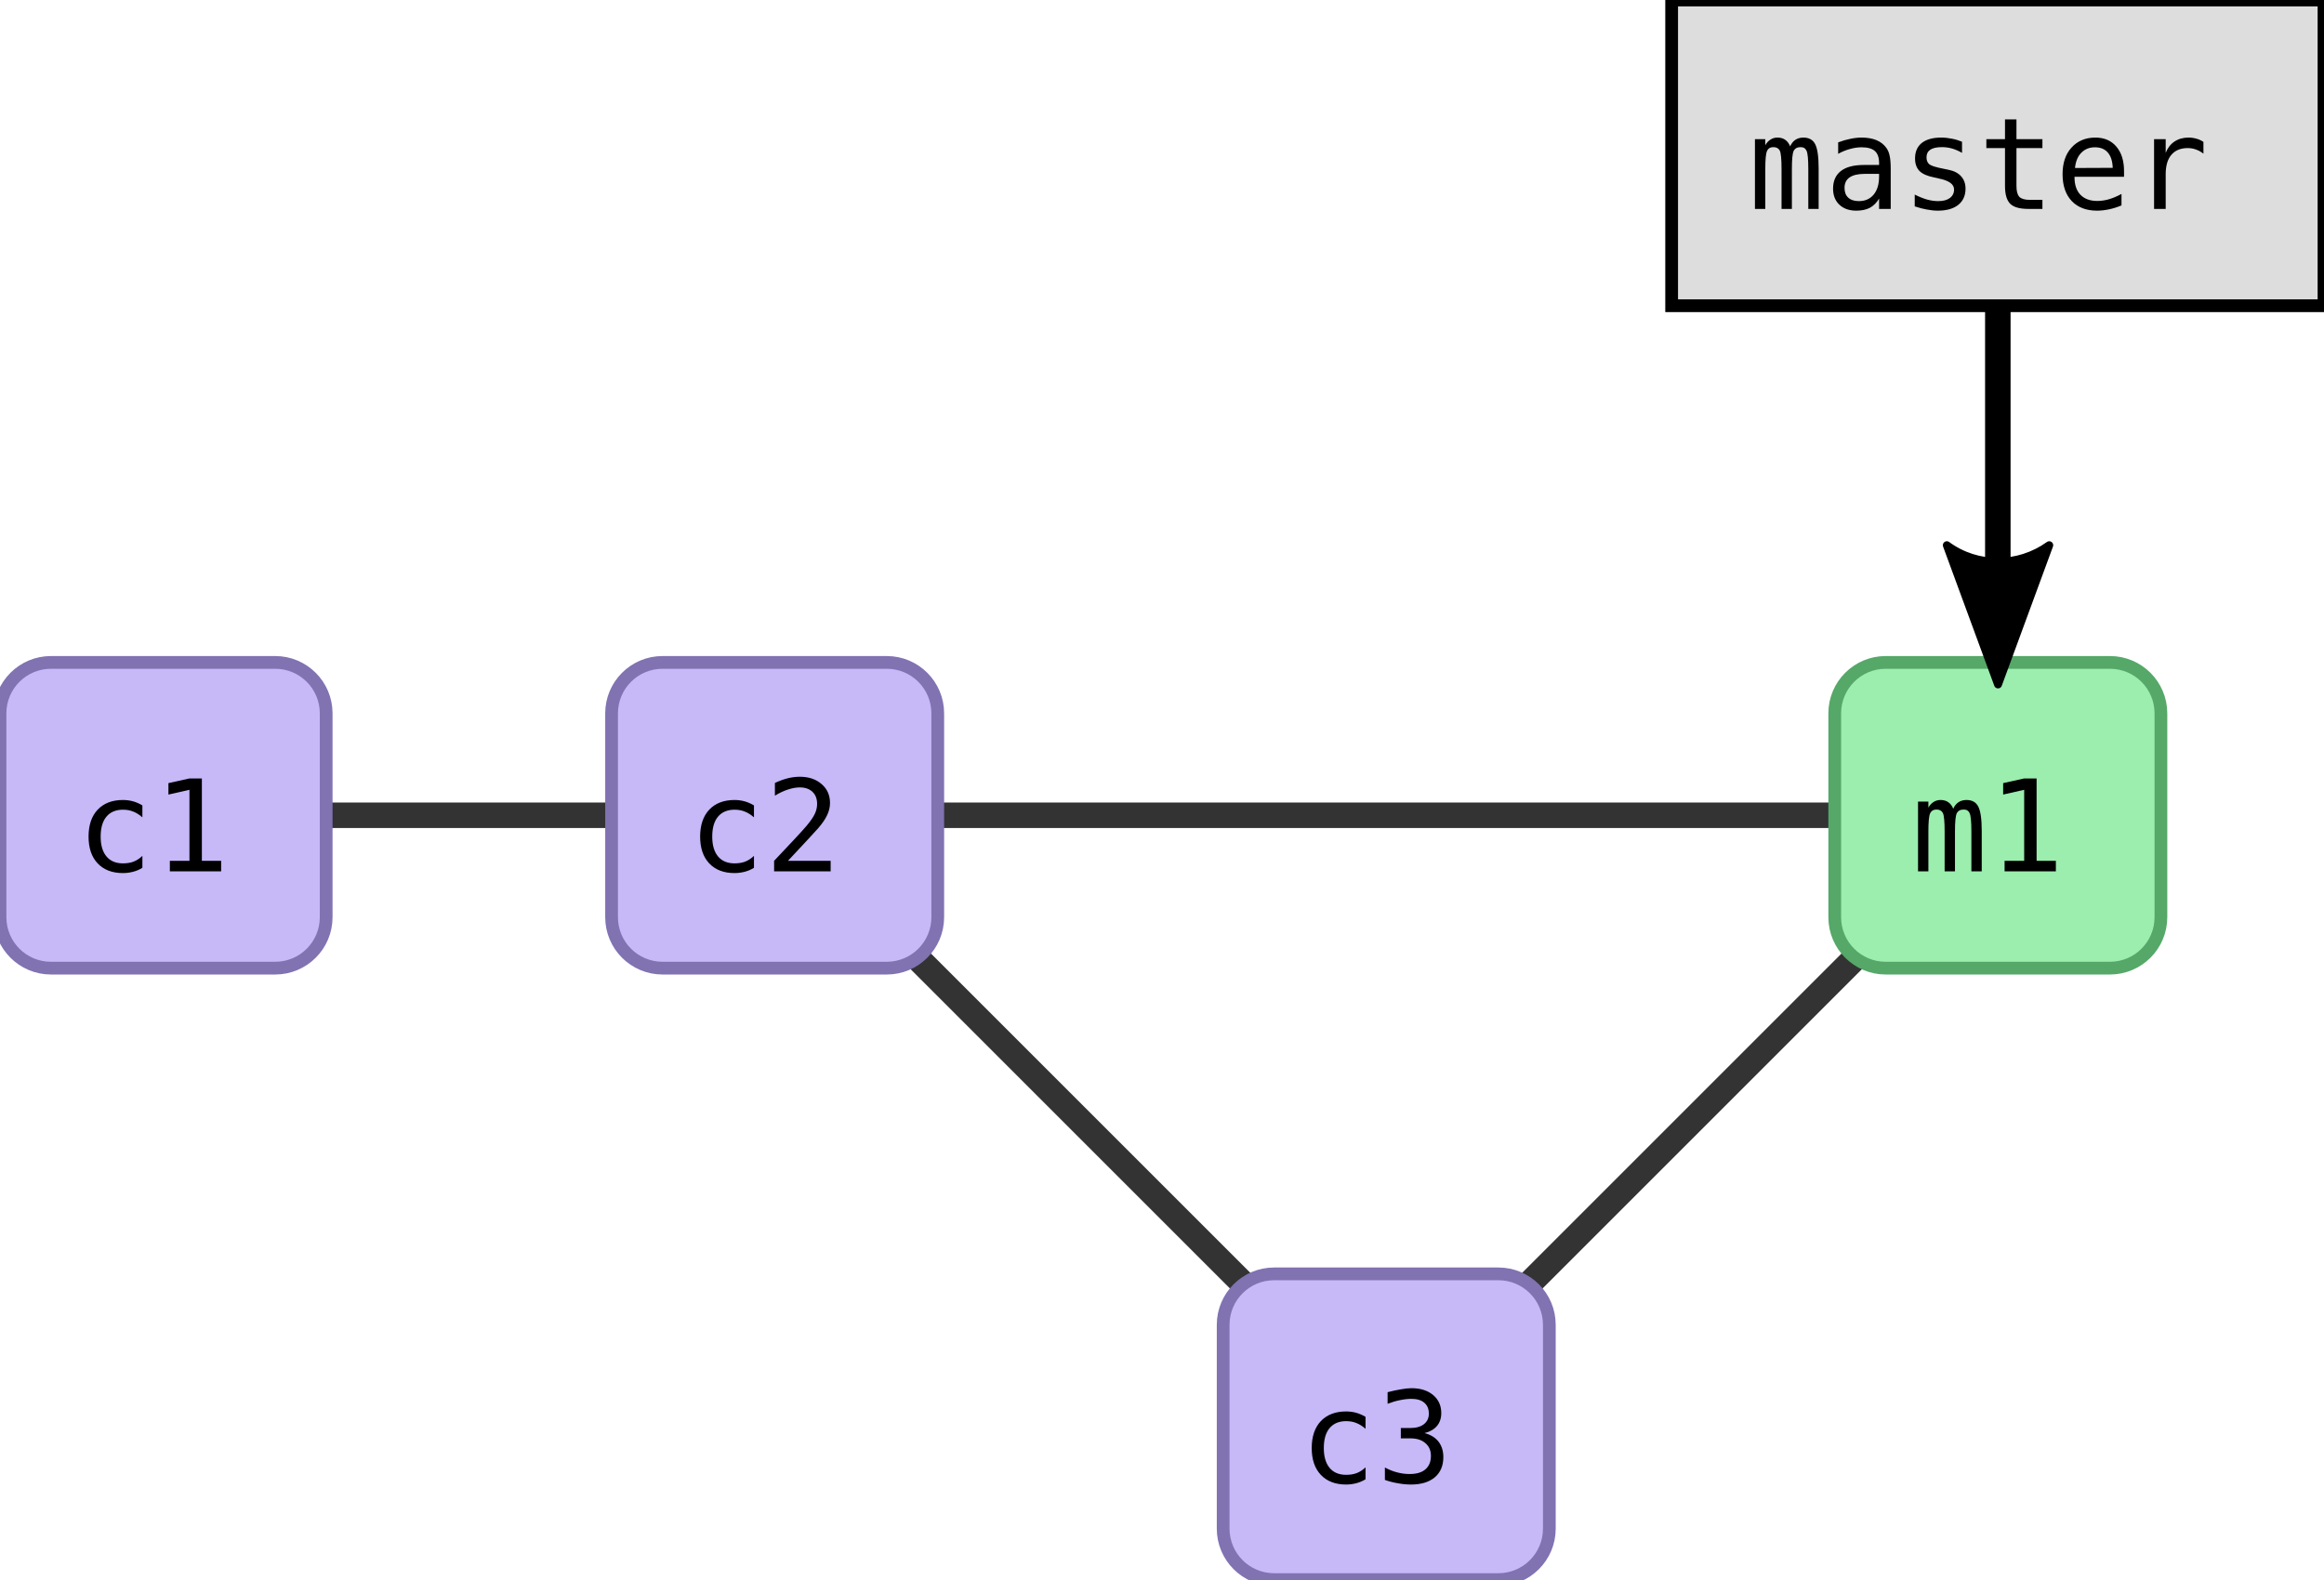
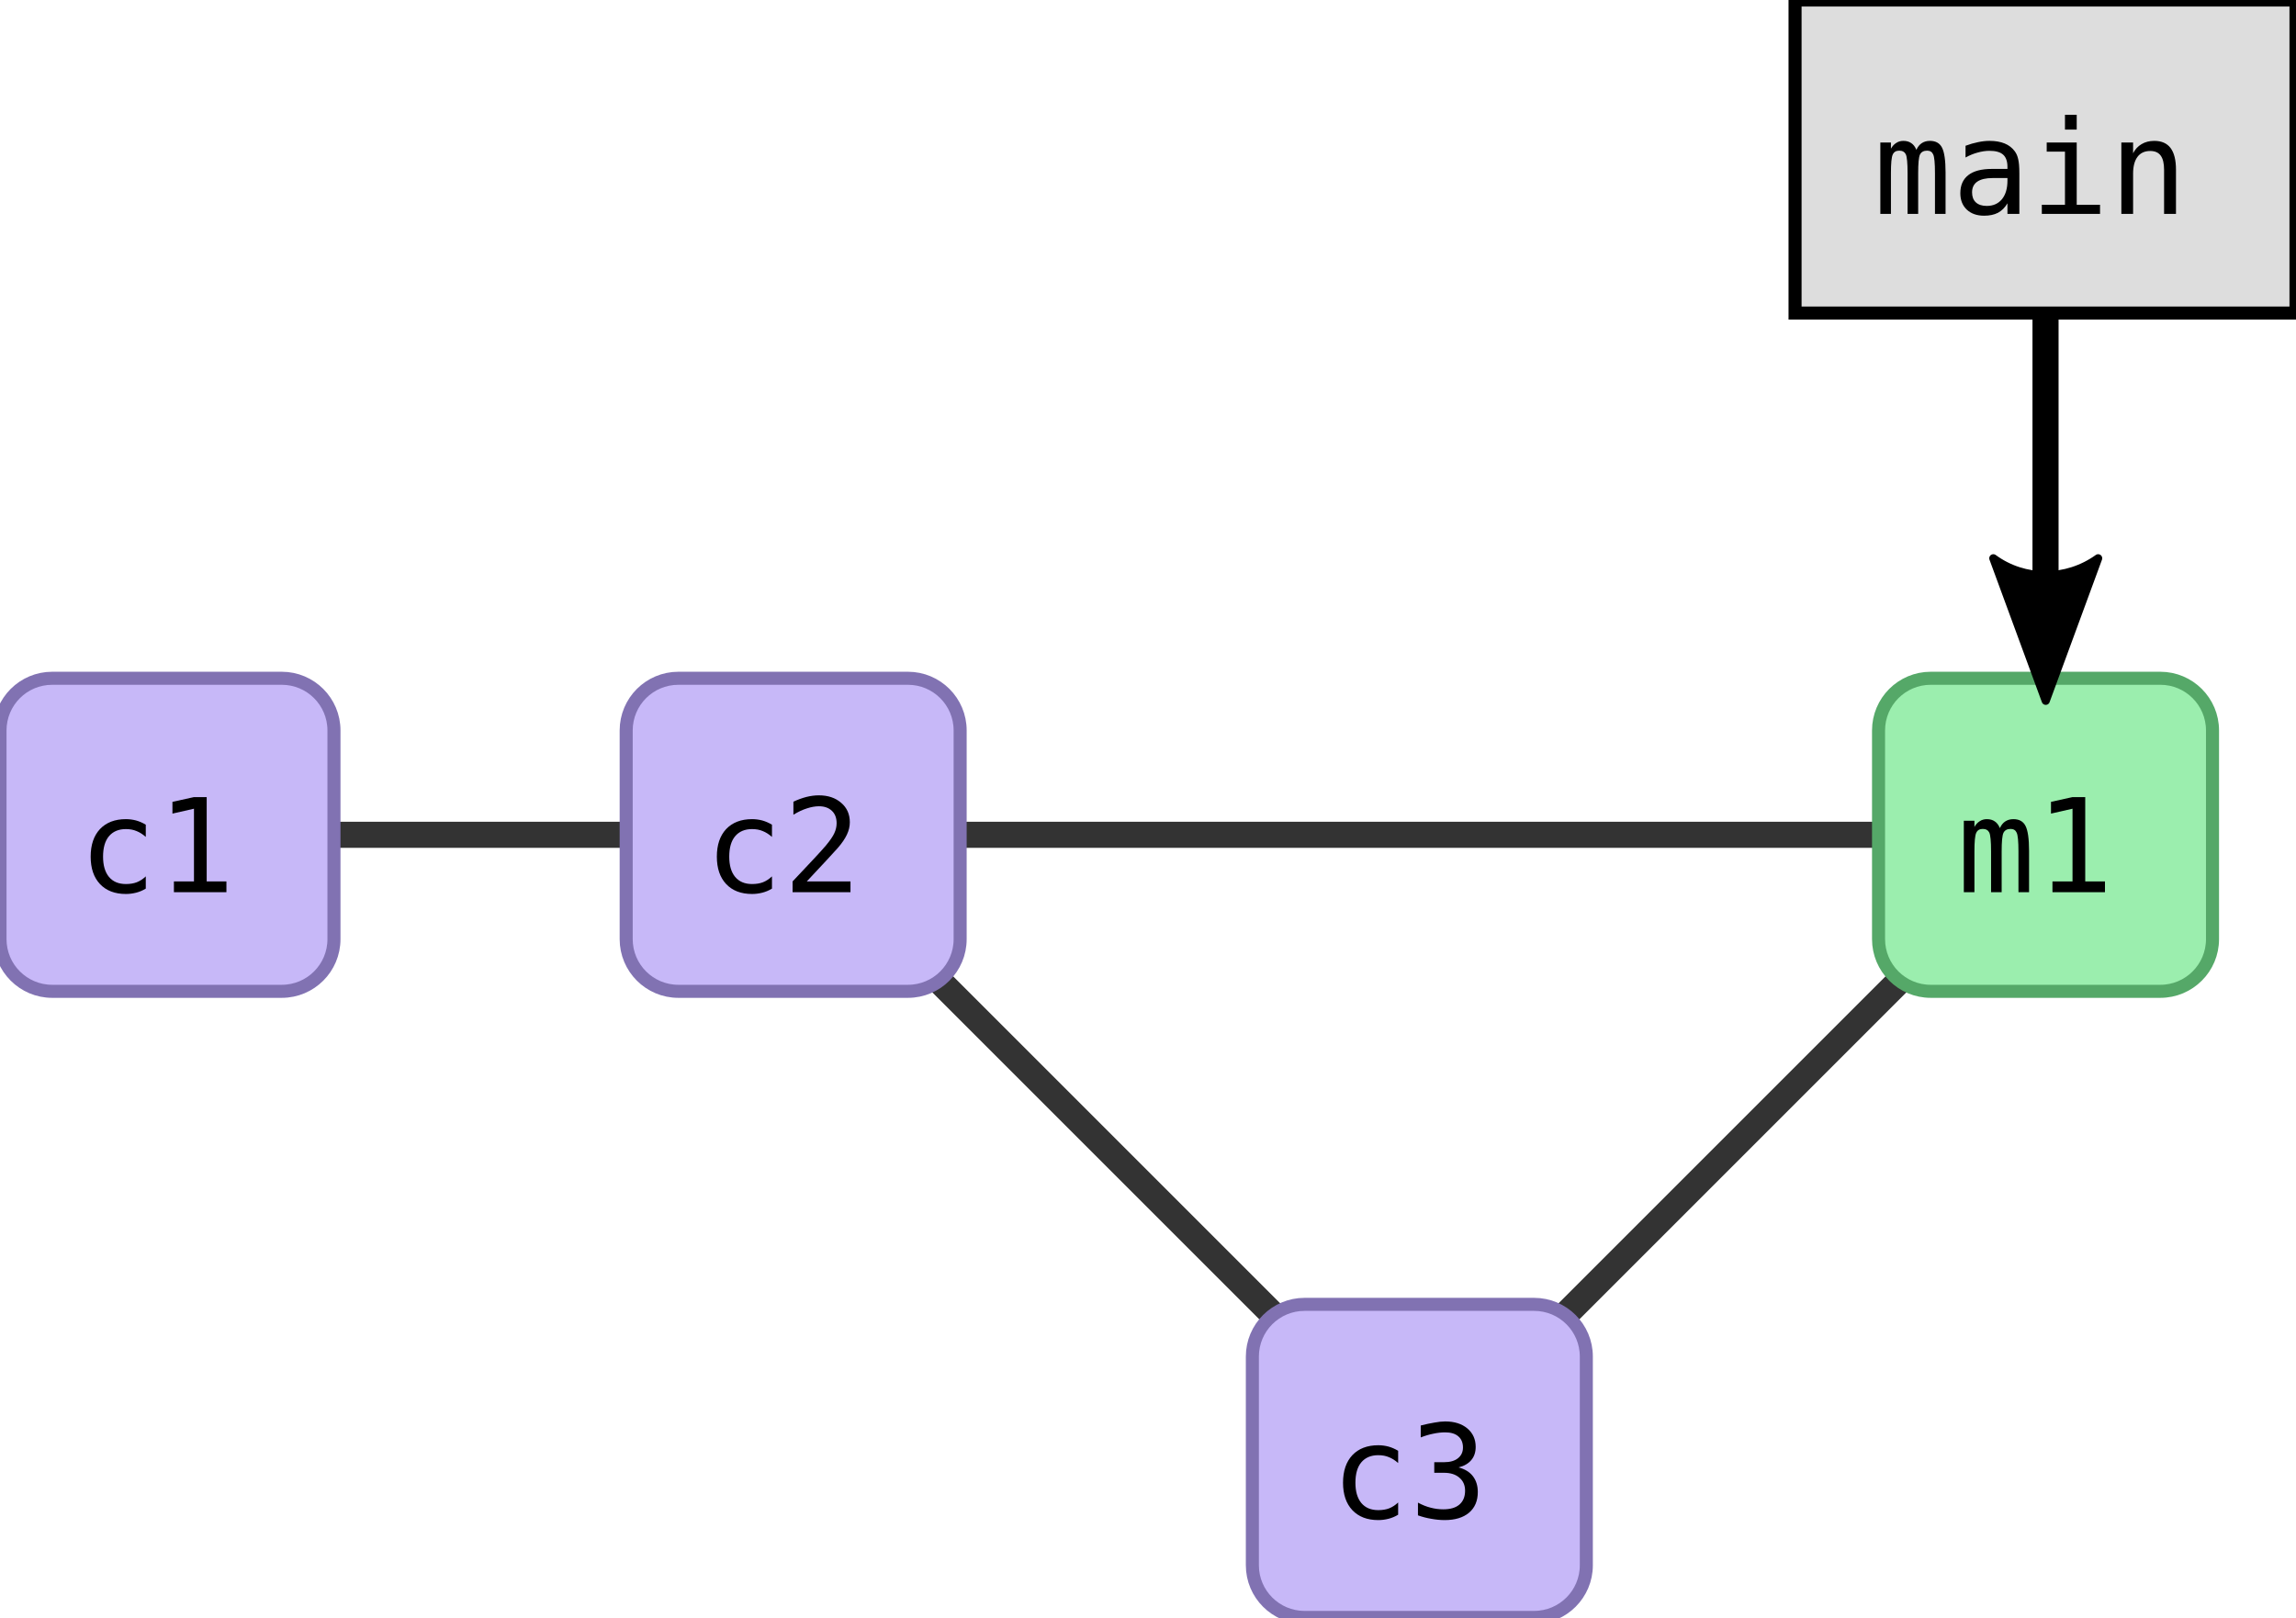
- <svg xmlns="http://www.w3.org/2000/svg" width="228.0" height="155.0" id="svg2" version="1.1">
+ <svg xmlns="http://www.w3.org/2000/svg" width="220.0" height="155.0" id="svg2" version="1.1">
  <defs id="defs4">
    <marker orient="auto" refY="0.0" refX="0.0" id="fullmarker" style="overflow:visible;">
      <path style="opacity:1.0;fill:#000000;stroke:#000000;fill-rule:evenodd;stroke-width:0.625;stroke-linejoin:round;" d="M 8.719,4.034 L -2.207,0.016 L 8.719,-4.002 C 6.973,-1.63 6.983,1.616 8.719,4.034 z " transform="scale(0.5) rotate(180) translate(0,0)" />
    </marker>
    <marker orient="auto" refY="0.0" refX="0.0" id="ghostmarker" style="overflow:visible;">
      <path style="opacity:0.2;fill:#000000;stroke:#000000;fill-rule:evenodd;stroke-width:0.625;stroke-linejoin:round;" d="M 8.719,4.034 L -2.207,0.016 L 8.719,-4.002 C 6.973,-1.63 6.983,1.616 8.719,4.034 z " transform="scale(0.5) rotate(180) translate(0,0)" />
    </marker>
  </defs>
  <g transform="translate(-0.0,65.0) rotate(0)" id="layer1">
    <line x1="76.0" y1="15.0" x2="196.0" y2="15.0" style="stroke:#000000;                         stroke-width:2.5;                         stroke-opacity:0.8" />
    <line x1="76.0" y1="15.0" x2="136.0" y2="75.0" style="stroke:#000000;                         stroke-width:2.5;                         stroke-opacity:0.8" />
+     <line x1="136.0" y1="75.0" x2="196.0" y2="15.0" style="stroke:#000000;                         stroke-width:2.5;                         stroke-opacity:0.8" />
    <line x1="16.0" y1="15.0" x2="76.0" y2="15.0" style="stroke:#000000;                         stroke-width:2.5;                         stroke-opacity:0.8" />
-     <line x1="136.0" y1="75.0" x2="196.0" y2="15.0" style="stroke:#000000;                         stroke-width:2.5;                         stroke-opacity:0.8" />
    <rect style="fill:#c7b8f8;                         stroke:#8172B2;                         stroke-width:1.25;                         stroke-miterlimit:4;                         stroke-opacity:1.0;                         stroke-dasharray:none" width="32.0" height="30.0" x="60.0" y="0.0" ry="5.0" />
    <text style="font-size:12.5px;                         font-style:normal;                         font-weight:normal;                         line-height:125%%;                         letter-spacing:0px;                         word-spacing:0px;                         fill:#000000;                         fill-opacity:1.0;                         stroke:none;                         font-family:DejaVu Sans Mono" x="67.5" y="20.5">c2</text>
    <rect style="fill:#9beeae;                         stroke:#55A868;                         stroke-width:1.25;                         stroke-miterlimit:4;                         stroke-opacity:1.0;                         stroke-dasharray:none" width="32.0" height="30.0" x="180.0" y="0.0" ry="5.0" />
    <text style="font-size:12.5px;                         font-style:normal;                         font-weight:normal;                         line-height:125%%;                         letter-spacing:0px;                         word-spacing:0px;                         fill:#000000;                         fill-opacity:1.0;                         stroke:none;                         font-family:DejaVu Sans Mono" x="187.5" y="20.5">m1</text>
+     <rect style="fill:#c7b8f8;                         stroke:#8172B2;                         stroke-width:1.25;                         stroke-miterlimit:4;                         stroke-opacity:1.0;                         stroke-dasharray:none" width="32.0" height="30.0" x="120.0" y="60.0" ry="5.0" />
+     <text style="font-size:12.5px;                         font-style:normal;                         font-weight:normal;                         line-height:125%%;                         letter-spacing:0px;                         word-spacing:0px;                         fill:#000000;                         fill-opacity:1.0;                         stroke:none;                         font-family:DejaVu Sans Mono" x="127.5" y="80.5">c3</text>
    <rect style="fill:#c7b8f8;                         stroke:#8172B2;                         stroke-width:1.25;                         stroke-miterlimit:4;                         stroke-opacity:1.0;                         stroke-dasharray:none" width="32.0" height="30.0" x="0.0" y="0.0" ry="5.0" />
    <text style="font-size:12.5px;                         font-style:normal;                         font-weight:normal;                         line-height:125%%;                         letter-spacing:0px;                         word-spacing:0px;                         fill:#000000;                         fill-opacity:1.0;                         stroke:none;                         font-family:DejaVu Sans Mono" x="7.5" y="20.5">c1</text>
-     <rect style="fill:#c7b8f8;                         stroke:#8172B2;                         stroke-width:1.25;                         stroke-miterlimit:4;                         stroke-opacity:1.0;                         stroke-dasharray:none" width="32.0" height="30.0" x="120.0" y="60.0" ry="5.0" />
-     <text style="font-size:12.5px;                         font-style:normal;                         font-weight:normal;                         line-height:125%%;                         letter-spacing:0px;                         word-spacing:0px;                         fill:#000000;                         fill-opacity:1.0;                         stroke:none;                         font-family:DejaVu Sans Mono" x="127.5" y="80.5">c3</text>
    <path style="fill:none;                  stroke:#000000;                  stroke-width:2.5;                  stroke-linecap:butt;                  stroke-linejoin:miter;                  stroke-opacity:1.0;                  marker-end:url(#fullmarker);                  stroke-miterlimit:4;                  stroke-dasharray:none" d="M 196.0,-50.0 196.0,-0.6" />
-     <rect style="fill:#dddddd;                         stroke:#000000;                         stroke-width:1.25;                         stroke-miterlimit:4;                         stroke-opacity:1.0;                         stroke-dasharray:none" width="64.0" height="30.0" x="164.0" y="-65.0" ry="0.0" />
-     <text style="font-size:12.5px;                         font-style:normal;                         font-weight:normal;                         line-height:125%%;                         letter-spacing:0px;                         word-spacing:0px;                         fill:#000000;                         fill-opacity:1.0;                         stroke:none;                         font-family:DejaVu Sans Mono" x="171.5" y="-44.5">master</text>
+     <rect style="fill:#dddddd;                         stroke:#000000;                         stroke-width:1.25;                         stroke-miterlimit:4;                         stroke-opacity:1.0;                         stroke-dasharray:none" width="48.0" height="30.0" x="172.0" y="-65.0" ry="0.0" />
+     <text style="font-size:12.5px;                         font-style:normal;                         font-weight:normal;                         line-height:125%%;                         letter-spacing:0px;                         word-spacing:0px;                         fill:#000000;                         fill-opacity:1.0;                         stroke:none;                         font-family:DejaVu Sans Mono" x="179.5" y="-44.5">main</text>
  </g>
</svg>
